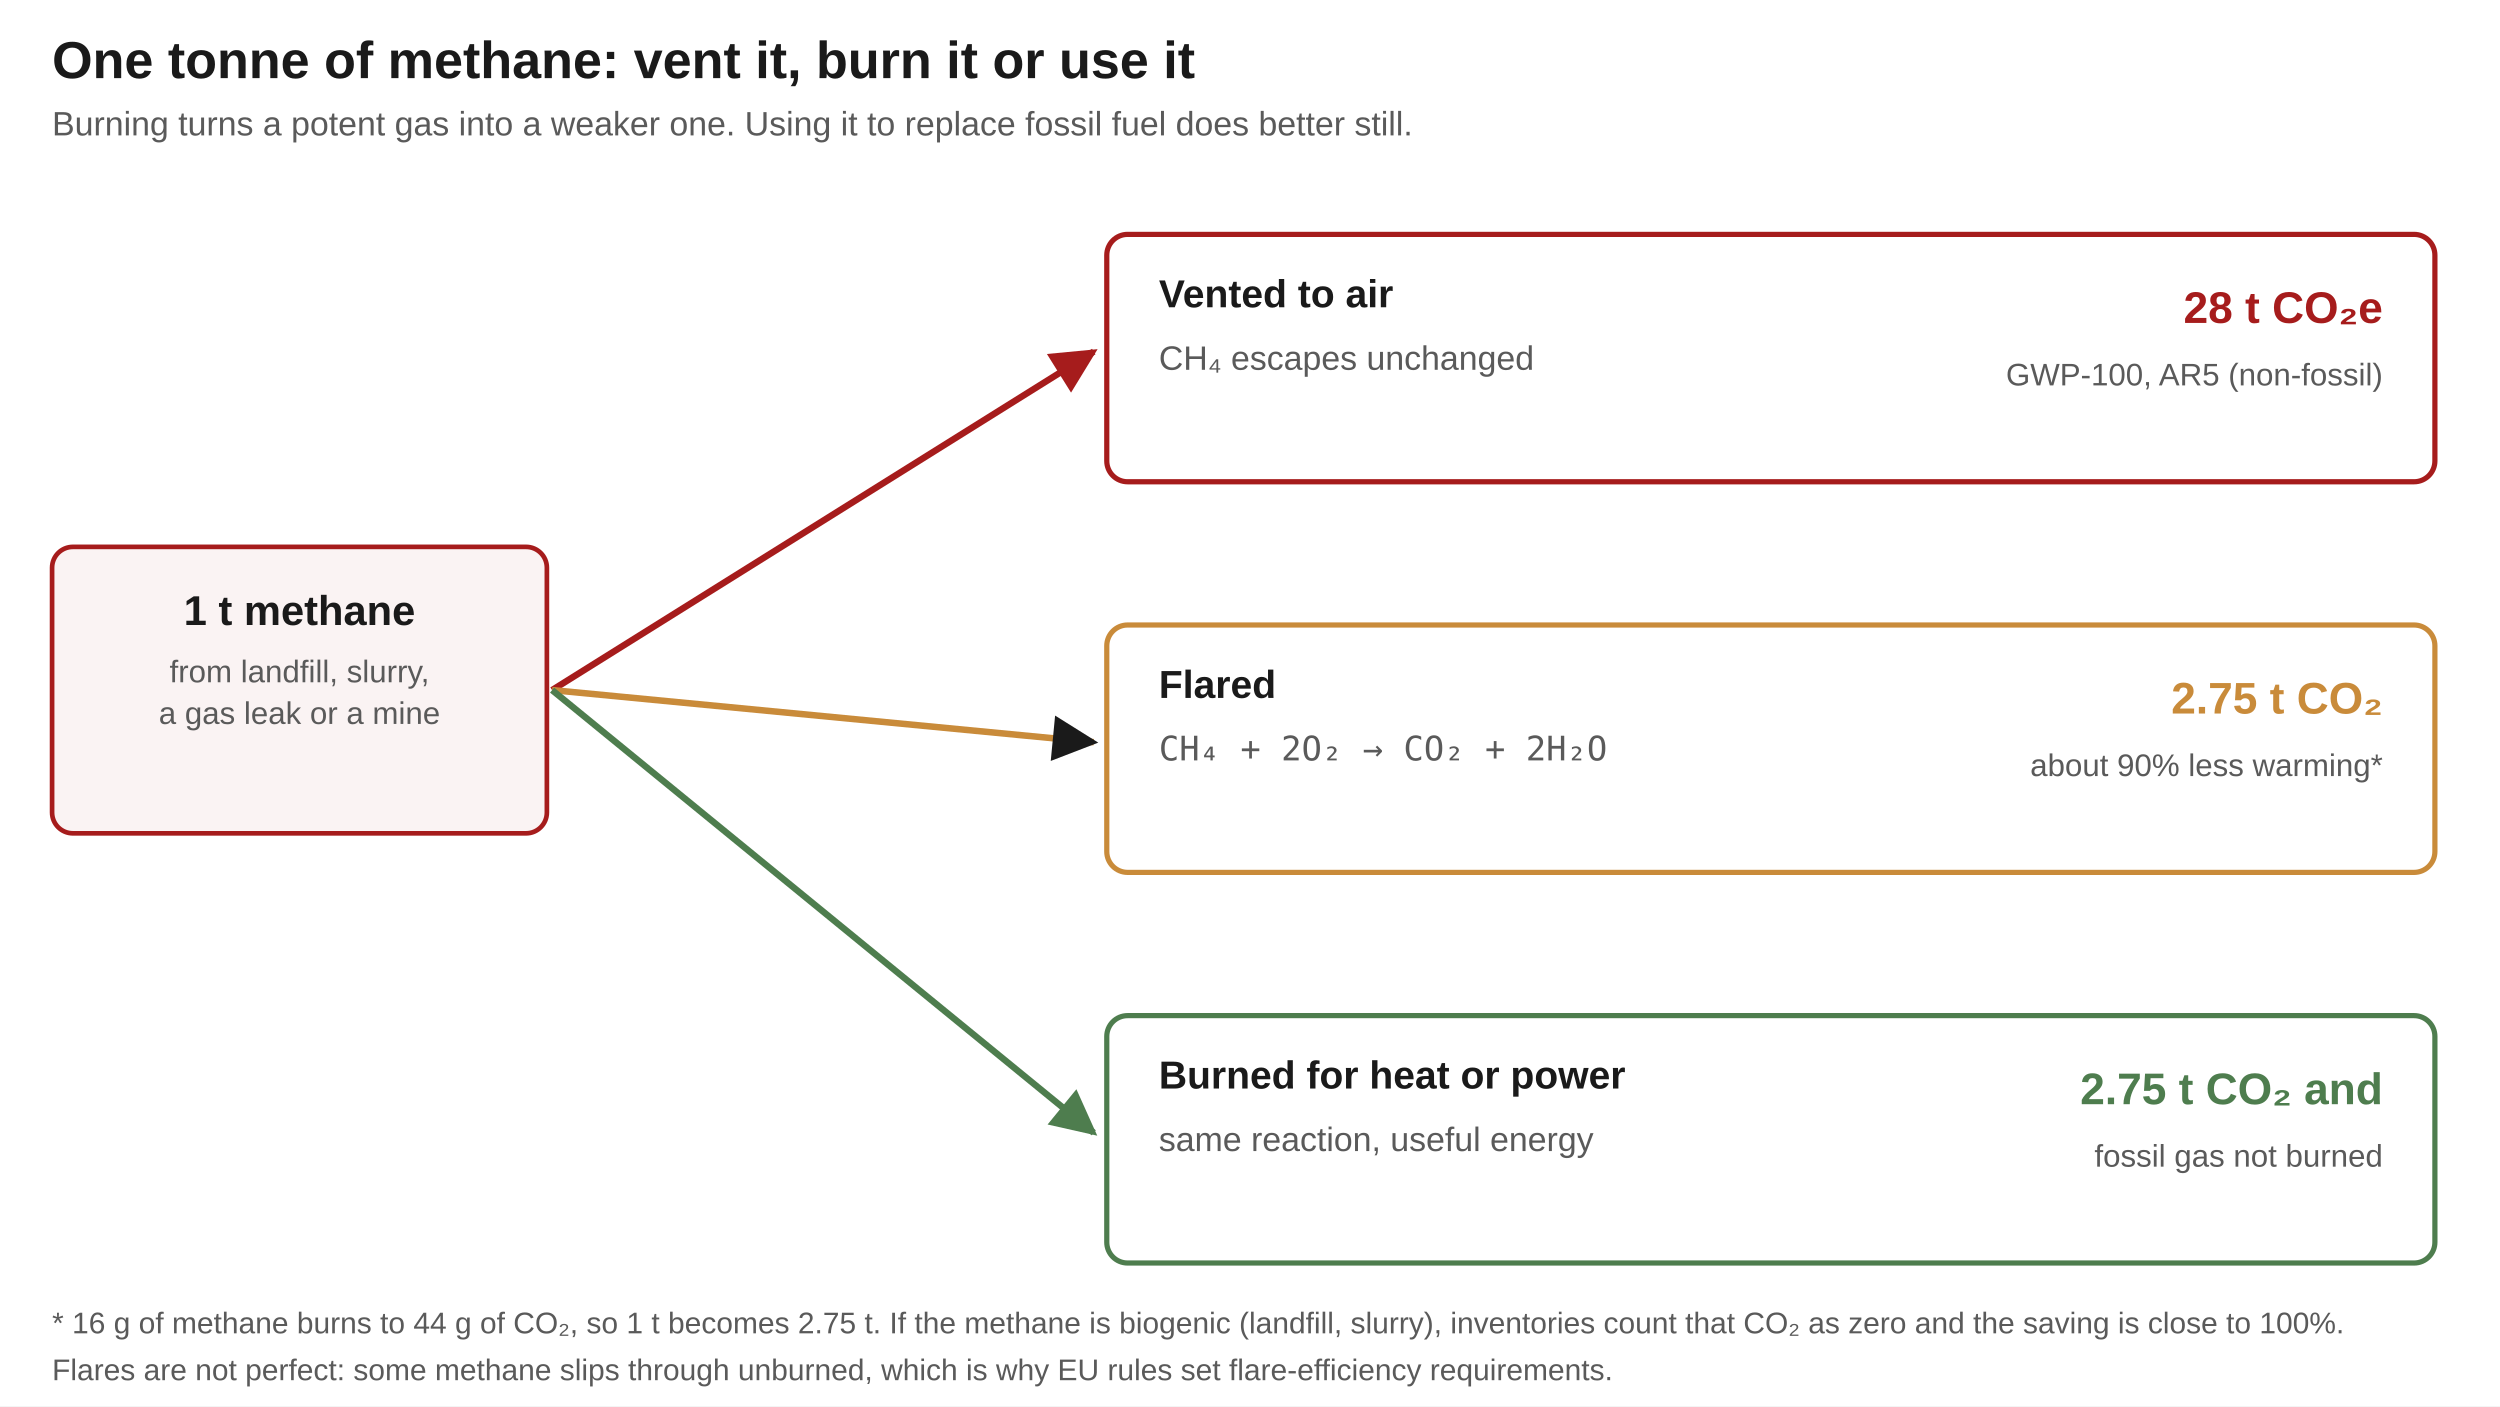
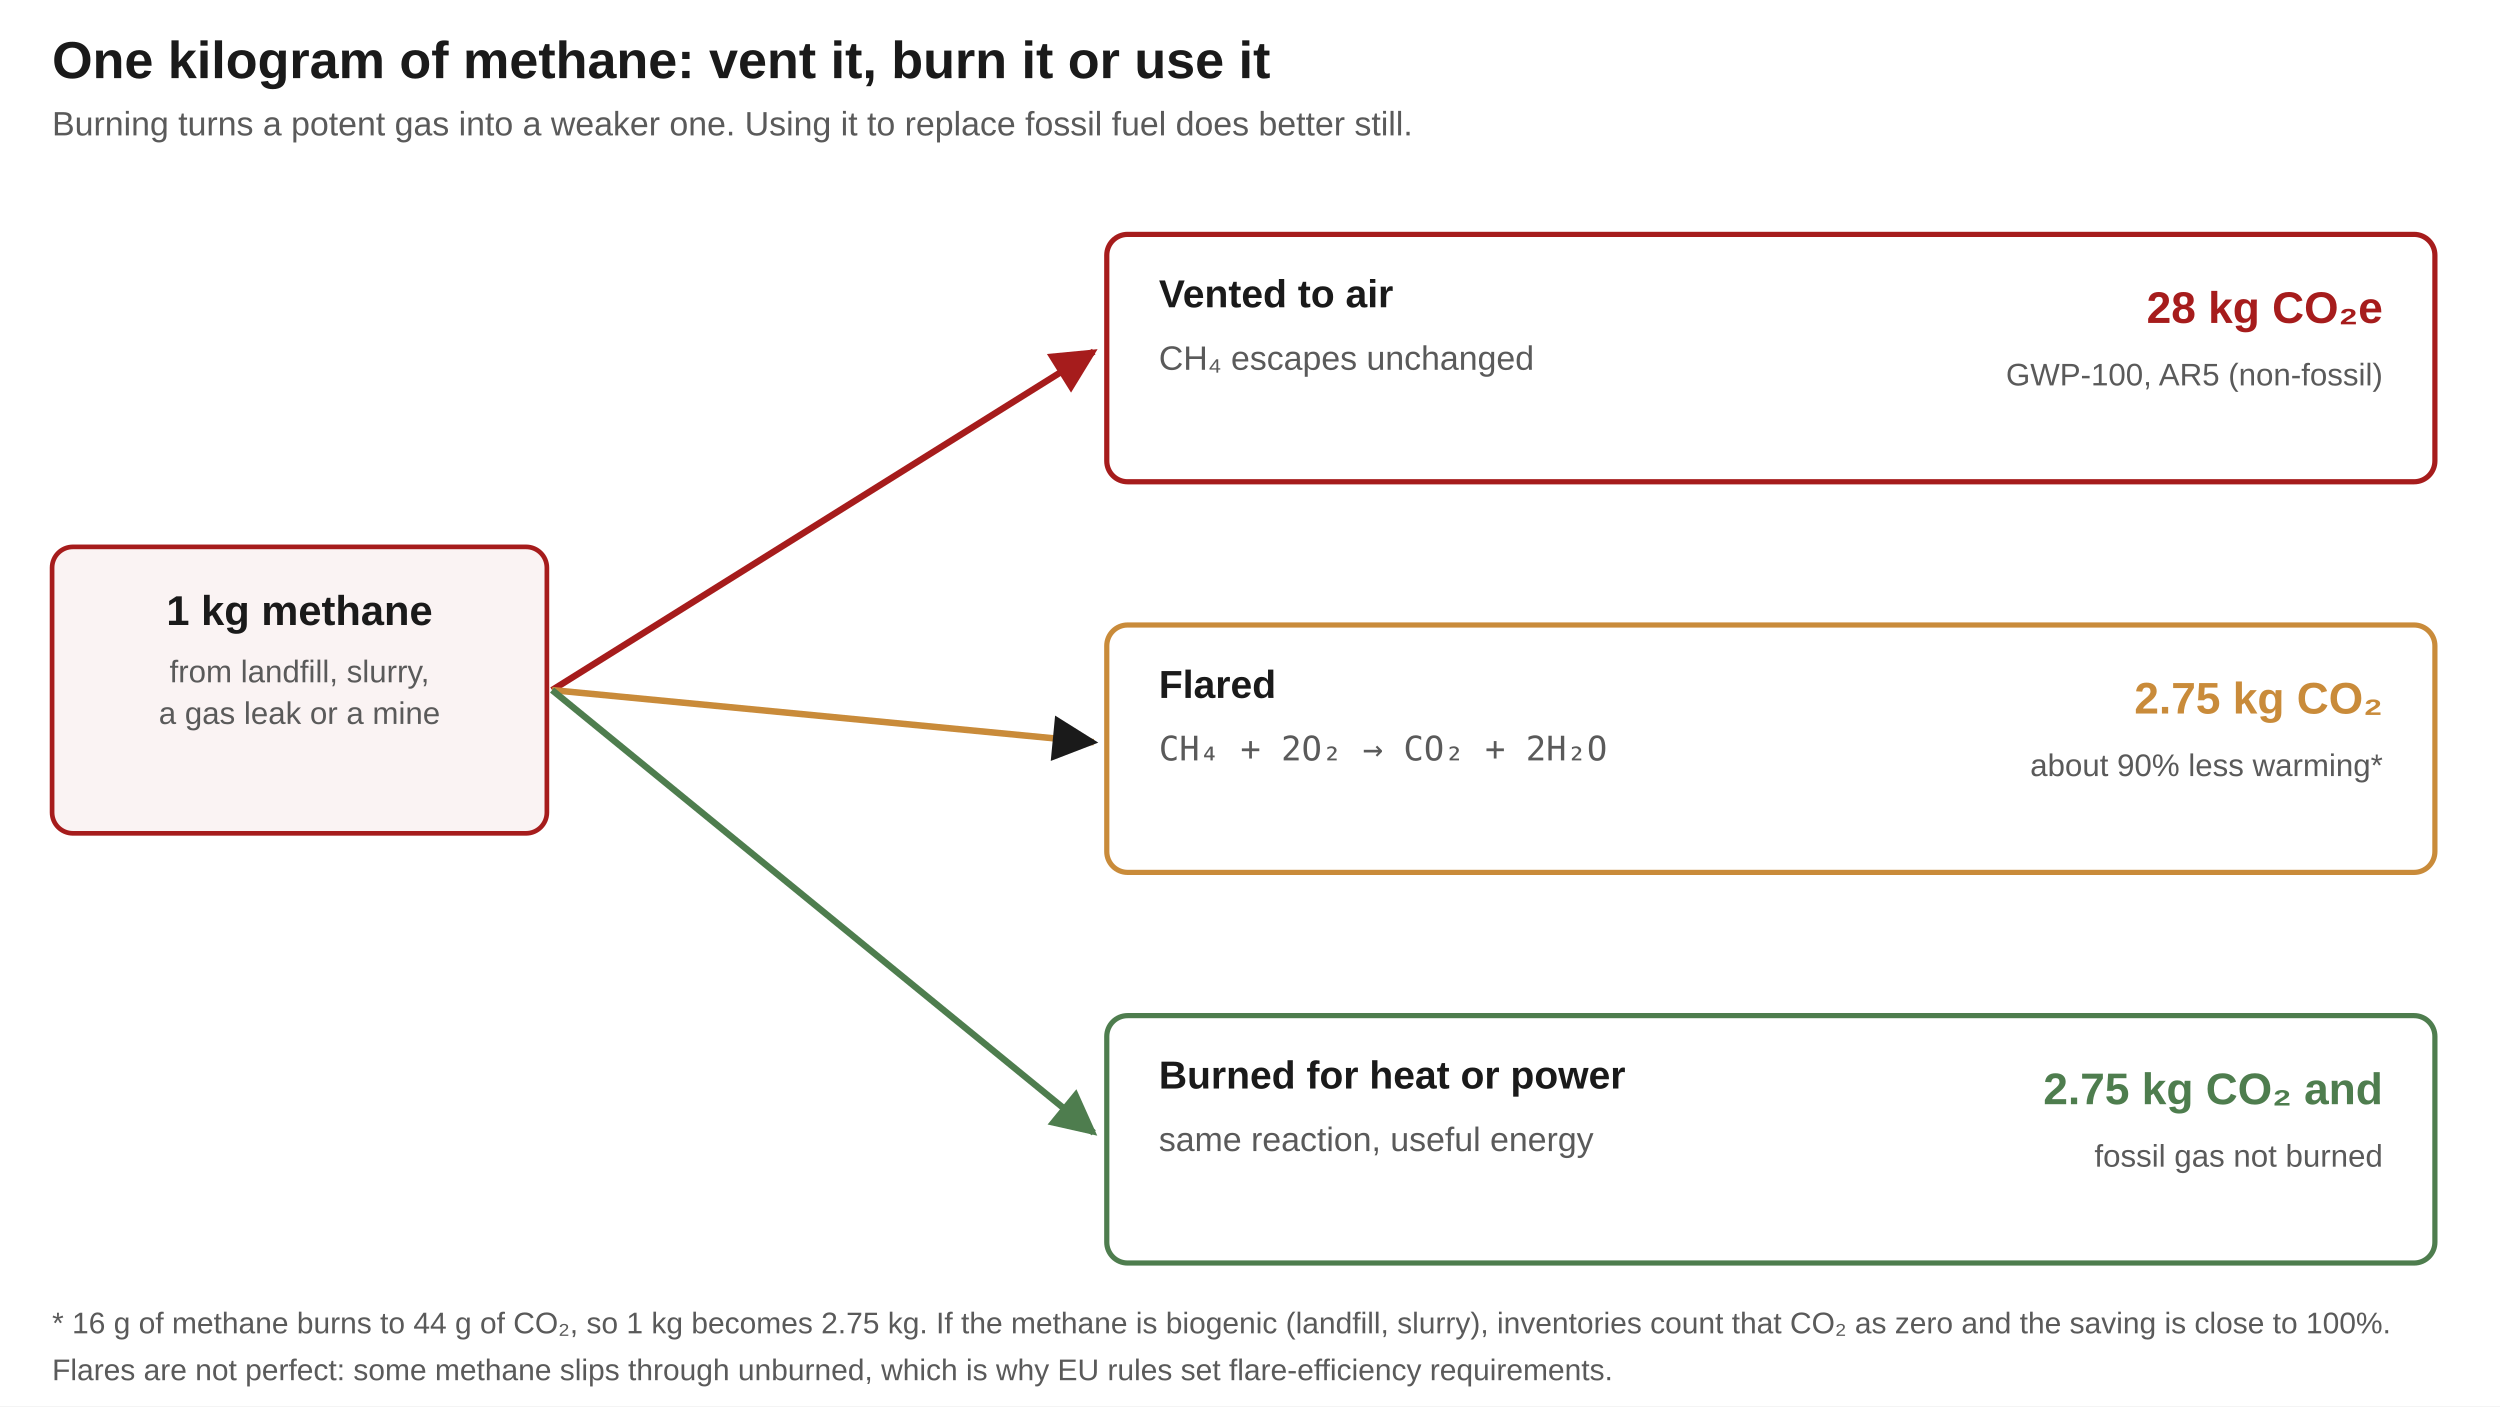
<svg xmlns="http://www.w3.org/2000/svg" viewBox="0 0 960 540" role="img" aria-labelledby="t d" font-family="'Source Sans 3','Source Sans Pro',Arial,sans-serif">
  <rect width="960" height="540" fill="#fff" />
  <defs>
    <marker id="a0" viewBox="0 0 10 10" refX="9" refY="5" markerWidth="7" markerHeight="7" orient="auto-start-reverse">
      <path d="M0 0L10 5L0 10z" fill="#1A1A1A" />
    </marker>
    <marker id="a1" viewBox="0 0 10 10" refX="9" refY="5" markerWidth="7" markerHeight="7" orient="auto-start-reverse">
      <path d="M0 0L10 5L0 10z" fill="#A61C1C" />
    </marker>
    <marker id="a2" viewBox="0 0 10 10" refX="9" refY="5" markerWidth="7" markerHeight="7" orient="auto-start-reverse">
      <path d="M0 0L10 5L0 10z" fill="#4E7D4E" />
    </marker>
    <marker id="a3" viewBox="0 0 10 10" refX="9" refY="5" markerWidth="7" markerHeight="7" orient="auto-start-reverse">
      <path d="M0 0L10 5L0 10z" fill="#4A6A8A" />
    </marker>
  </defs>
-   <text x="20.0" y="30.0" font-size="20" fill="#1A1A1A" text-anchor="start" font-weight="700">One tonne of methane: vent it, burn it or use it</text>
+   <text x="20.0" y="30.0" font-size="20" fill="#1A1A1A" text-anchor="start" font-weight="700">One kilogram of methane: vent it, burn it or use it</text>
  <text x="20.0" y="52.0" font-size="13" fill="#5A5A5A" text-anchor="start" font-weight="400">Burning turns a potent gas into a weaker one. Using it to replace fossil fuel does better still.</text>
  <rect x="20" y="210" width="190" height="110" rx="8" fill="#FAF3F3" stroke="#A61C1C" stroke-width="1.8" />
-   <text x="115.0" y="240.0" font-size="16" fill="#1A1A1A" text-anchor="middle" font-weight="700">1 t methane</text>
+   <text x="115.0" y="240.0" font-size="16" fill="#1A1A1A" text-anchor="middle" font-weight="700">1 kg methane</text>
  <text x="115.0" y="262.0" font-size="12" fill="#5A5A5A" text-anchor="middle" font-weight="400">from landfill, slurry,</text>
  <text x="115.0" y="278.0" font-size="12" fill="#5A5A5A" text-anchor="middle" font-weight="400">a gas leak or a mine</text>
  <line x1="212.0" y1="265.0" x2="420.0" y2="135.0" stroke="#A61C1C" stroke-width="2.5" marker-end="url(#a1)" />
  <rect x="425" y="90" width="510" height="95" rx="8" fill="#fff" stroke="#A61C1C" stroke-width="2" />
  <text x="445.0" y="118.0" font-size="15" fill="#1A1A1A" text-anchor="start" font-weight="700">Vented to air</text>
  <text x="445.0" y="142.0" font-size="13" fill="#5A5A5A" text-anchor="start" font-weight="400">CH₄ escapes unchanged</text>
-   <text x="915.0" y="124.0" font-size="17" fill="#A61C1C" text-anchor="end" font-weight="700">28 t CO₂e</text>
+   <text x="915.0" y="124.0" font-size="17" fill="#A61C1C" text-anchor="end" font-weight="700">28 kg CO₂e</text>
  <text x="915.0" y="148.0" font-size="12" fill="#5A5A5A" text-anchor="end" font-weight="400">GWP-100, AR5 (non-fossil)</text>
  <line x1="212.0" y1="265.0" x2="420.0" y2="285.0" stroke="#C98B3A" stroke-width="2.5" marker-end="url(#a0)" />
  <rect x="425" y="240" width="510" height="95" rx="8" fill="#fff" stroke="#C98B3A" stroke-width="2" />
  <text x="445.0" y="268.0" font-size="15" fill="#1A1A1A" text-anchor="start" font-weight="700">Flared</text>
  <text x="445.0" y="292.0" font-size="13" fill="#5A5A5A" text-anchor="start" font-weight="400" font-family="'IBM Plex Mono',monospace">CH₄ + 2O₂ → CO₂ + 2H₂O</text>
-   <text x="915.0" y="274.0" font-size="17" fill="#C98B3A" text-anchor="end" font-weight="700">2.75 t CO₂</text>
+   <text x="915.0" y="274.0" font-size="17" fill="#C98B3A" text-anchor="end" font-weight="700">2.75 kg CO₂</text>
  <text x="915.0" y="298.0" font-size="12" fill="#5A5A5A" text-anchor="end" font-weight="400">about 90% less warming*</text>
  <line x1="212.0" y1="265.0" x2="420.0" y2="435.0" stroke="#4E7D4E" stroke-width="2.5" marker-end="url(#a2)" />
  <rect x="425" y="390" width="510" height="95" rx="8" fill="#fff" stroke="#4E7D4E" stroke-width="2" />
  <text x="445.0" y="418.0" font-size="15" fill="#1A1A1A" text-anchor="start" font-weight="700">Burned for heat or power</text>
  <text x="445.0" y="442.0" font-size="13" fill="#5A5A5A" text-anchor="start" font-weight="400">same reaction, useful energy</text>
-   <text x="915.0" y="424.0" font-size="17" fill="#4E7D4E" text-anchor="end" font-weight="700">2.75 t CO₂ and</text>
+   <text x="915.0" y="424.0" font-size="17" fill="#4E7D4E" text-anchor="end" font-weight="700">2.75 kg CO₂ and</text>
  <text x="915.0" y="448.0" font-size="12" fill="#5A5A5A" text-anchor="end" font-weight="400">fossil gas not burned</text>
-   <text x="20.0" y="512.0" font-size="11.5" fill="#5A5A5A" text-anchor="start" font-weight="400">* 16 g of methane burns to 44 g of CO₂, so 1 t becomes 2.75 t. If the methane is biogenic (landfill, slurry), inventories count that CO₂ as zero and the saving is close to 100%.</text>
+   <text x="20.0" y="512.0" font-size="11.5" fill="#5A5A5A" text-anchor="start" font-weight="400">* 16 g of methane burns to 44 g of CO₂, so 1 kg becomes 2.75 kg. If the methane is biogenic (landfill, slurry), inventories count that CO₂ as zero and the saving is close to 100%.</text>
  <text x="20.0" y="530.0" font-size="11.5" fill="#5A5A5A" text-anchor="start" font-weight="400">Flares are not perfect: some methane slips through unburned, which is why EU rules set flare-efficiency requirements.</text>
</svg>
